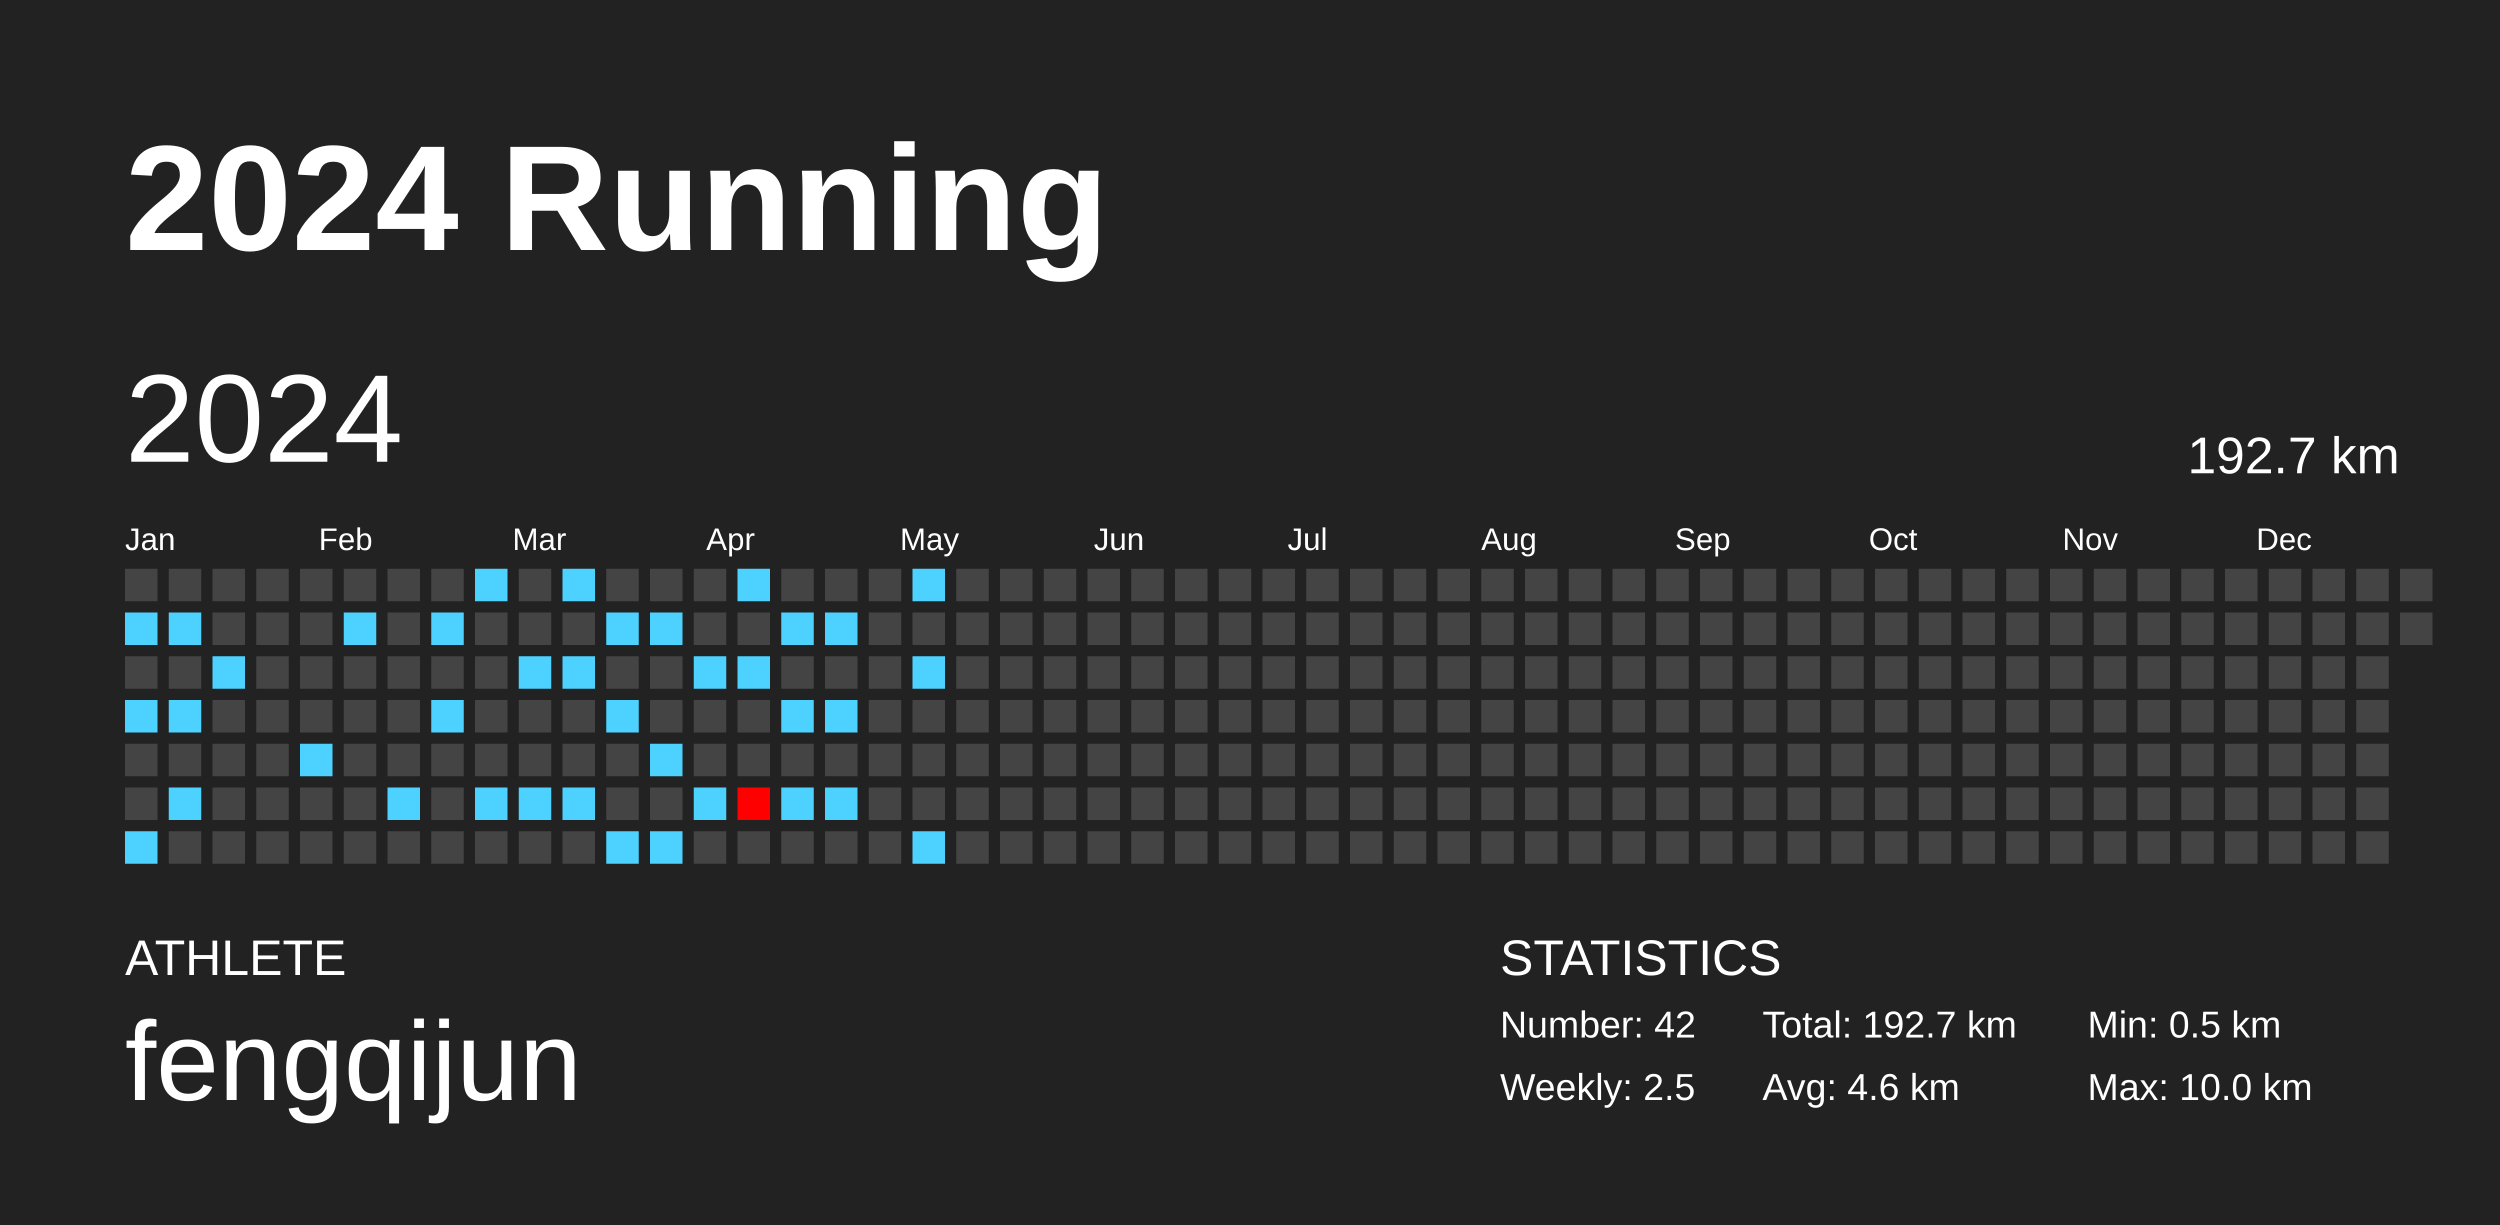
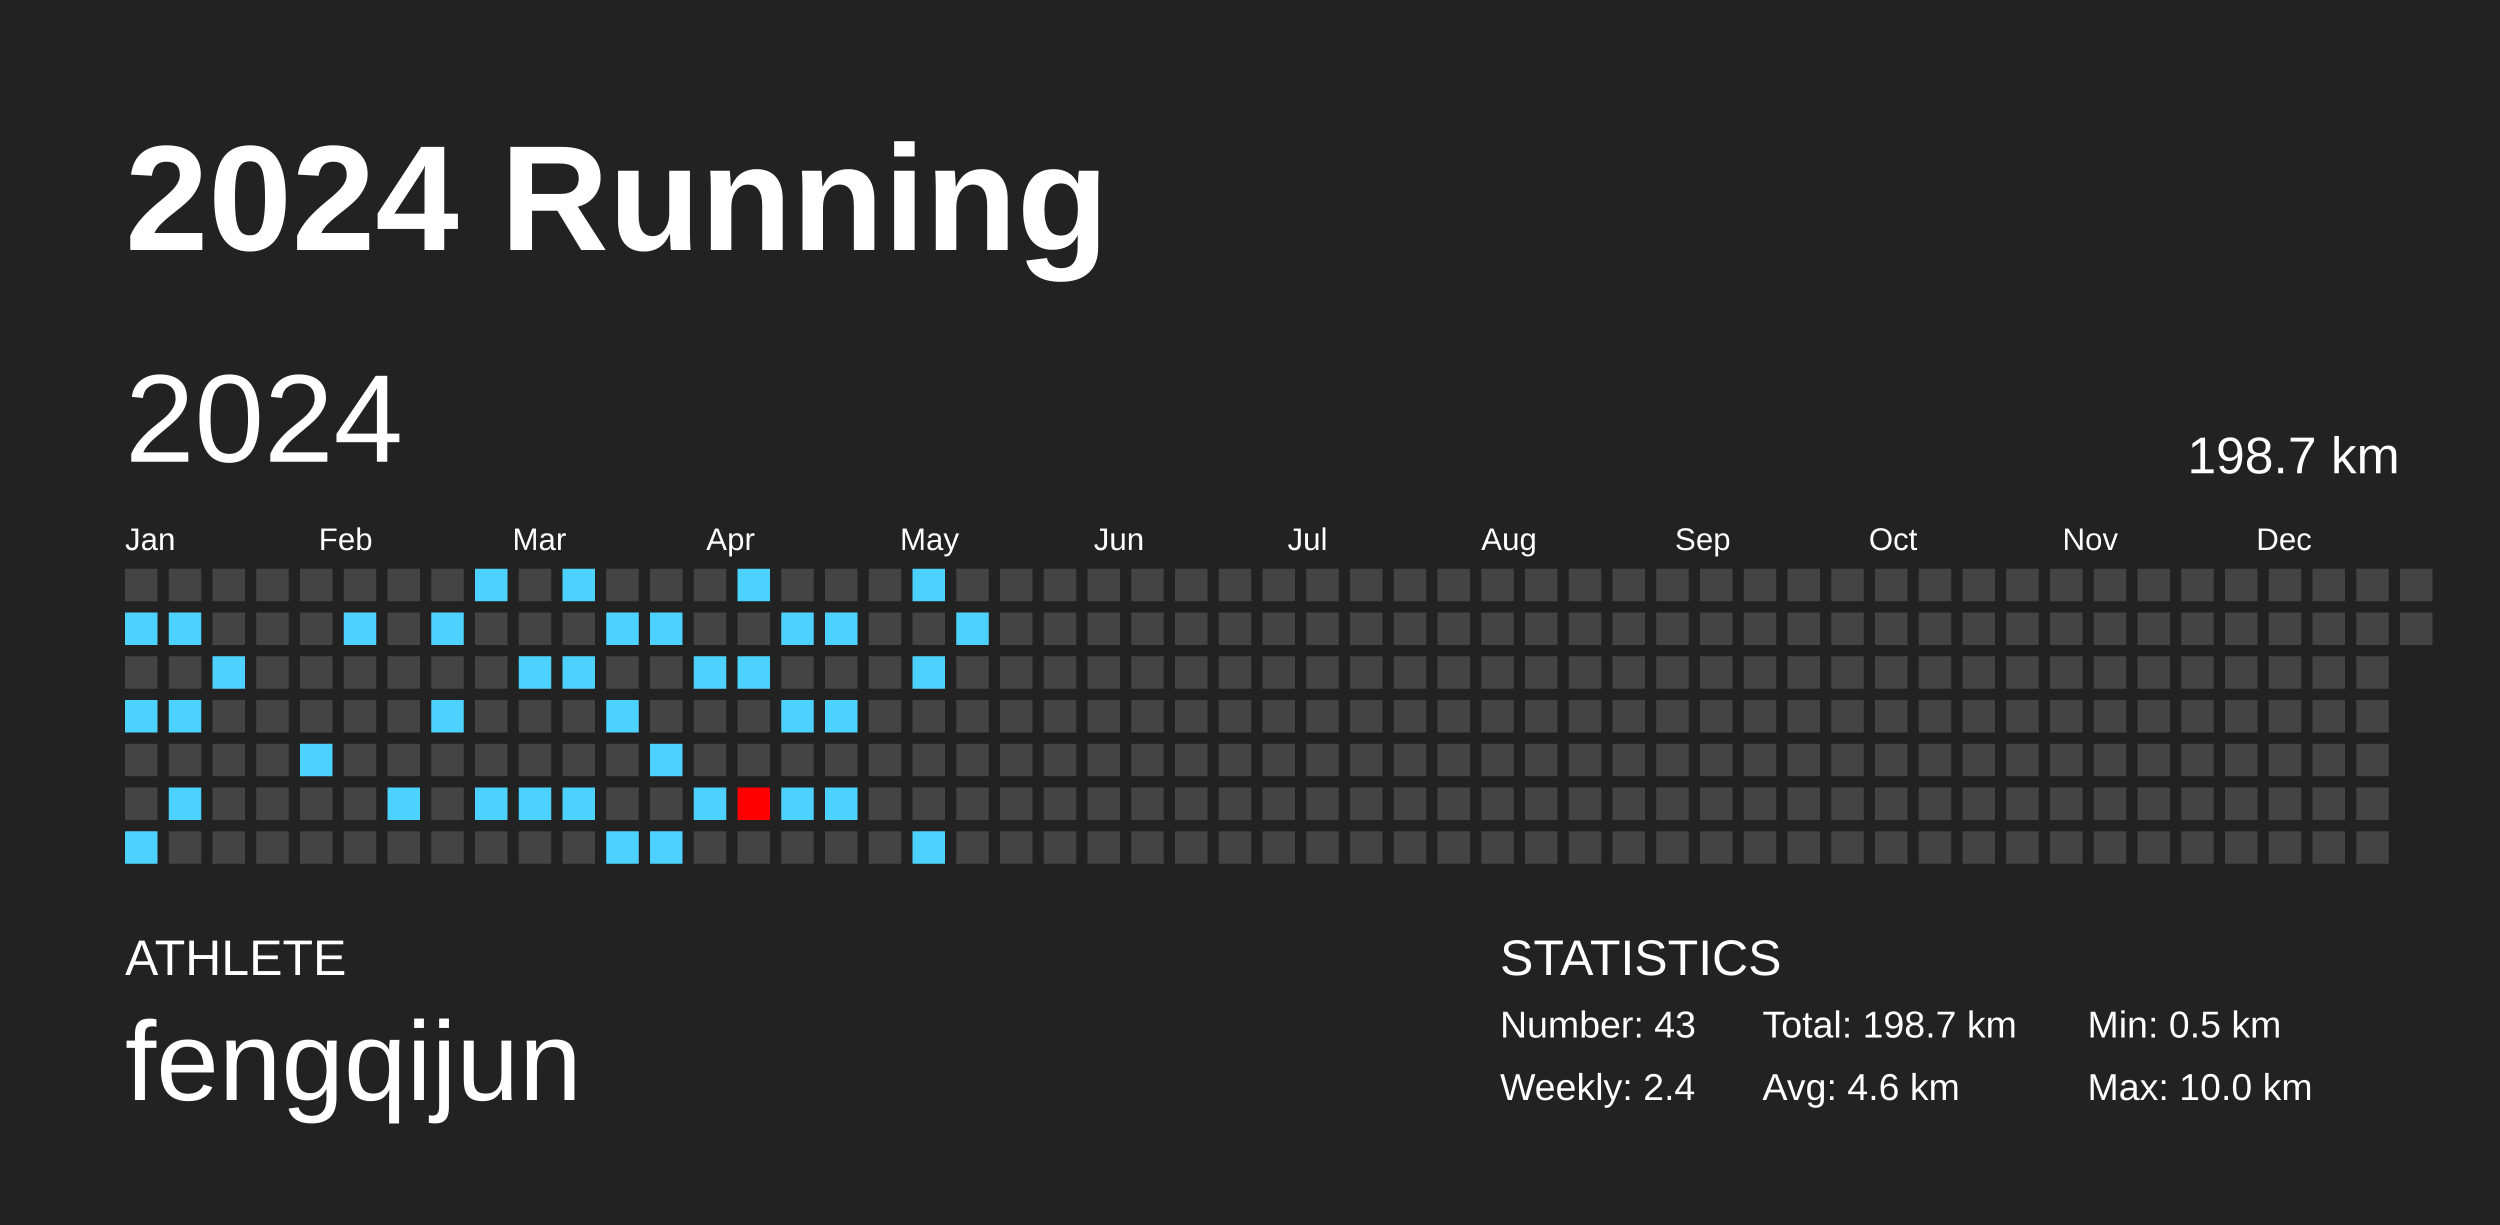
<svg xmlns="http://www.w3.org/2000/svg" baseProfile="full" height="98mm" version="1.1" viewBox="0,0,200,98" width="200mm">
  <defs />
  <rect fill="#222222" height="98" width="200" x="0" y="0" />
  <text fill="#FFFFFF" style="font-size:12px; font-family:Arial; font-weight:bold;" x="10" y="20">2024 Running</text>
  <text fill="#FFFFFF" style="font-size:4px; font-family:Arial" x="10" y="78">ATHLETE</text>
  <text fill="#FFFFFF" style="font-size:9px; font-family:Arial" x="10" y="88">fengqijun</text>
  <text fill="#FFFFFF" style="font-size:4px; font-family:Arial" x="120" y="78">STATISTICS</text>
-   <text fill="#FFFFFF" style="font-size:3px; font-family:Arial" x="120" y="83">Number: 42</text>
-   <text fill="#FFFFFF" style="font-size:3px; font-family:Arial" x="120" y="88">Weekly: 2.5</text>
-   <text fill="#FFFFFF" style="font-size:3px; font-family:Arial" x="141" y="83">Total: 192.7 km</text>
+   <text fill="#FFFFFF" style="font-size:3px; font-family:Arial" x="120" y="83">Number: 43</text>
+   <text fill="#FFFFFF" style="font-size:3px; font-family:Arial" x="120" y="88">Weekly: 2.4</text>
+   <text fill="#FFFFFF" style="font-size:3px; font-family:Arial" x="141" y="83">Total: 198.7 km</text>
  <text fill="#FFFFFF" style="font-size:3px; font-family:Arial" x="141" y="88">Avg: 4.6 km</text>
  <text fill="#FFFFFF" style="font-size:3px; font-family:Arial" x="167" y="83">Min: 0.5 km</text>
  <text fill="#FFFFFF" style="font-size:3px; font-family:Arial" x="167" y="88">Max: 10.0 km</text>
  <text dominant-baseline="hanging" fill="#FFFFFF" style="font-size:10.0px; font-family:Arial;" x="10" y="30">2024</text>
-   <text dominant-baseline="hanging" fill="#FFFFFF" style="font-size:4.125px; font-family:Arial;" x="175" y="35">192.7 km</text>
+   <text dominant-baseline="hanging" fill="#FFFFFF" style="font-size:4.125px; font-family:Arial;" x="175" y="35">198.7 km</text>
  <text fill="#FFFFFF" style="font-size:2.5px; font-family:Arial" x="10.0" y="44">Jan</text>
  <text fill="#FFFFFF" style="font-size:2.5px; font-family:Arial" x="25.5" y="44">Feb</text>
  <text fill="#FFFFFF" style="font-size:2.5px; font-family:Arial" x="41.0" y="44">Mar</text>
  <text fill="#FFFFFF" style="font-size:2.5px; font-family:Arial" x="56.5" y="44">Apr</text>
  <text fill="#FFFFFF" style="font-size:2.5px; font-family:Arial" x="72.0" y="44">May</text>
  <text fill="#FFFFFF" style="font-size:2.5px; font-family:Arial" x="87.5" y="44">Jun</text>
  <text fill="#FFFFFF" style="font-size:2.5px; font-family:Arial" x="103.0" y="44">Jul</text>
  <text fill="#FFFFFF" style="font-size:2.5px; font-family:Arial" x="118.5" y="44">Aug</text>
  <text fill="#FFFFFF" style="font-size:2.5px; font-family:Arial" x="134.0" y="44">Sep</text>
  <text fill="#FFFFFF" style="font-size:2.5px; font-family:Arial" x="149.5" y="44">Oct</text>
  <text fill="#FFFFFF" style="font-size:2.5px; font-family:Arial" x="165.0" y="44">Nov</text>
  <text fill="#FFFFFF" style="font-size:2.5px; font-family:Arial" x="180.5" y="44">Dec</text>
  <rect fill="#444444" height="2.6" width="2.6" x="10.0" y="45.5" />
  <rect fill="#4dd2ff" height="2.6" width="2.6" x="10.0" y="49.0" />
  <rect fill="#444444" height="2.6" width="2.6" x="10.0" y="52.5" />
  <rect fill="#4dd2ff" height="2.6" width="2.6" x="10.0" y="56.0" />
  <rect fill="#444444" height="2.6" width="2.6" x="10.0" y="59.5" />
  <rect fill="#444444" height="2.6" width="2.6" x="10.0" y="63.0" />
  <rect fill="#4dd2ff" height="2.6" width="2.6" x="10.0" y="66.5" />
  <rect fill="#444444" height="2.6" width="2.6" x="13.5" y="45.5" />
  <rect fill="#4dd2ff" height="2.6" width="2.6" x="13.5" y="49.0" />
  <rect fill="#444444" height="2.6" width="2.6" x="13.5" y="52.5" />
  <rect fill="#4dd2ff" height="2.6" width="2.6" x="13.5" y="56.0" />
  <rect fill="#444444" height="2.6" width="2.6" x="13.5" y="59.5" />
  <rect fill="#4dd2ff" height="2.6" width="2.6" x="13.5" y="63.0" />
  <rect fill="#444444" height="2.6" width="2.6" x="13.5" y="66.5" />
  <rect fill="#444444" height="2.6" width="2.6" x="17.0" y="45.5" />
  <rect fill="#444444" height="2.6" width="2.6" x="17.0" y="49.0" />
  <rect fill="#4dd2ff" height="2.6" width="2.6" x="17.0" y="52.5" />
  <rect fill="#444444" height="2.6" width="2.6" x="17.0" y="56.0" />
  <rect fill="#444444" height="2.6" width="2.6" x="17.0" y="59.5" />
  <rect fill="#444444" height="2.6" width="2.6" x="17.0" y="63.0" />
  <rect fill="#444444" height="2.6" width="2.6" x="17.0" y="66.5" />
  <rect fill="#444444" height="2.6" width="2.6" x="20.5" y="45.5" />
  <rect fill="#444444" height="2.6" width="2.6" x="20.5" y="49.0" />
  <rect fill="#444444" height="2.6" width="2.6" x="20.5" y="52.5" />
  <rect fill="#444444" height="2.6" width="2.6" x="20.5" y="56.0" />
  <rect fill="#444444" height="2.6" width="2.6" x="20.5" y="59.5" />
  <rect fill="#444444" height="2.6" width="2.6" x="20.5" y="63.0" />
  <rect fill="#444444" height="2.6" width="2.6" x="20.5" y="66.5" />
  <rect fill="#444444" height="2.6" width="2.6" x="24.0" y="45.5" />
  <rect fill="#444444" height="2.6" width="2.6" x="24.0" y="49.0" />
  <rect fill="#444444" height="2.6" width="2.6" x="24.0" y="52.5" />
  <rect fill="#444444" height="2.6" width="2.6" x="24.0" y="56.0" />
  <rect fill="#4dd2ff" height="2.6" width="2.6" x="24.0" y="59.5" />
  <rect fill="#444444" height="2.6" width="2.6" x="24.0" y="63.0" />
  <rect fill="#444444" height="2.6" width="2.6" x="24.0" y="66.5" />
  <rect fill="#444444" height="2.6" width="2.6" x="27.5" y="45.5" />
  <rect fill="#4dd2ff" height="2.6" width="2.6" x="27.5" y="49.0" />
  <rect fill="#444444" height="2.6" width="2.6" x="27.5" y="52.5" />
  <rect fill="#444444" height="2.6" width="2.6" x="27.5" y="56.0" />
  <rect fill="#444444" height="2.6" width="2.6" x="27.5" y="59.5" />
  <rect fill="#444444" height="2.6" width="2.6" x="27.5" y="63.0" />
  <rect fill="#444444" height="2.6" width="2.6" x="27.5" y="66.5" />
  <rect fill="#444444" height="2.6" width="2.6" x="31.0" y="45.5" />
  <rect fill="#444444" height="2.6" width="2.6" x="31.0" y="49.0" />
  <rect fill="#444444" height="2.6" width="2.6" x="31.0" y="52.5" />
  <rect fill="#444444" height="2.6" width="2.6" x="31.0" y="56.0" />
  <rect fill="#444444" height="2.6" width="2.6" x="31.0" y="59.5" />
  <rect fill="#4dd2ff" height="2.6" width="2.6" x="31.0" y="63.0" />
  <rect fill="#444444" height="2.6" width="2.6" x="31.0" y="66.5" />
  <rect fill="#444444" height="2.6" width="2.6" x="34.5" y="45.5" />
  <rect fill="#4dd2ff" height="2.6" width="2.6" x="34.5" y="49.0" />
  <rect fill="#444444" height="2.6" width="2.6" x="34.5" y="52.5" />
  <rect fill="#4dd2ff" height="2.6" width="2.6" x="34.5" y="56.0" />
  <rect fill="#444444" height="2.6" width="2.6" x="34.5" y="59.5" />
  <rect fill="#444444" height="2.6" width="2.6" x="34.5" y="63.0" />
  <rect fill="#444444" height="2.6" width="2.6" x="34.5" y="66.5" />
  <rect fill="#4dd2ff" height="2.6" width="2.6" x="38.0" y="45.5" />
  <rect fill="#444444" height="2.6" width="2.6" x="38.0" y="49.0" />
  <rect fill="#444444" height="2.6" width="2.6" x="38.0" y="52.5" />
  <rect fill="#444444" height="2.6" width="2.6" x="38.0" y="56.0" />
  <rect fill="#444444" height="2.6" width="2.6" x="38.0" y="59.5" />
  <rect fill="#4dd2ff" height="2.6" width="2.6" x="38.0" y="63.0" />
  <rect fill="#444444" height="2.6" width="2.6" x="38.0" y="66.5" />
  <rect fill="#444444" height="2.6" width="2.6" x="41.5" y="45.5" />
  <rect fill="#444444" height="2.6" width="2.6" x="41.5" y="49.0" />
  <rect fill="#4dd2ff" height="2.6" width="2.6" x="41.5" y="52.5" />
  <rect fill="#444444" height="2.6" width="2.6" x="41.5" y="56.0" />
  <rect fill="#444444" height="2.6" width="2.6" x="41.5" y="59.5" />
  <rect fill="#4dd2ff" height="2.6" width="2.6" x="41.5" y="63.0" />
  <rect fill="#444444" height="2.6" width="2.6" x="41.5" y="66.5" />
  <rect fill="#4dd2ff" height="2.6" width="2.6" x="45.0" y="45.5" />
  <rect fill="#444444" height="2.6" width="2.6" x="45.0" y="49.0" />
  <rect fill="#4dd2ff" height="2.6" width="2.6" x="45.0" y="52.5" />
  <rect fill="#444444" height="2.6" width="2.6" x="45.0" y="56.0" />
  <rect fill="#444444" height="2.6" width="2.6" x="45.0" y="59.5" />
  <rect fill="#4dd2ff" height="2.6" width="2.6" x="45.0" y="63.0" />
  <rect fill="#444444" height="2.6" width="2.6" x="45.0" y="66.5" />
  <rect fill="#444444" height="2.6" width="2.6" x="48.5" y="45.5" />
  <rect fill="#4dd2ff" height="2.6" width="2.6" x="48.5" y="49.0" />
  <rect fill="#444444" height="2.6" width="2.6" x="48.5" y="52.5" />
  <rect fill="#4dd2ff" height="2.6" width="2.6" x="48.5" y="56.0" />
  <rect fill="#444444" height="2.6" width="2.6" x="48.5" y="59.5" />
  <rect fill="#444444" height="2.6" width="2.6" x="48.5" y="63.0" />
  <rect fill="#4dd2ff" height="2.6" width="2.6" x="48.5" y="66.5" />
  <rect fill="#444444" height="2.6" width="2.6" x="52.0" y="45.5" />
  <rect fill="#4dd2ff" height="2.6" width="2.6" x="52.0" y="49.0" />
  <rect fill="#444444" height="2.6" width="2.6" x="52.0" y="52.5" />
  <rect fill="#444444" height="2.6" width="2.6" x="52.0" y="56.0" />
  <rect fill="#4dd2ff" height="2.6" width="2.6" x="52.0" y="59.5" />
  <rect fill="#444444" height="2.6" width="2.6" x="52.0" y="63.0" />
  <rect fill="#4dd2ff" height="2.6" width="2.6" x="52.0" y="66.5" />
  <rect fill="#444444" height="2.6" width="2.6" x="55.5" y="45.5" />
  <rect fill="#444444" height="2.6" width="2.6" x="55.5" y="49.0" />
  <rect fill="#4dd2ff" height="2.6" width="2.6" x="55.5" y="52.5" />
  <rect fill="#444444" height="2.6" width="2.6" x="55.5" y="56.0" />
  <rect fill="#444444" height="2.6" width="2.6" x="55.5" y="59.5" />
  <rect fill="#4dd2ff" height="2.6" width="2.6" x="55.5" y="63.0" />
  <rect fill="#444444" height="2.6" width="2.6" x="55.5" y="66.5" />
  <rect fill="#4dd2ff" height="2.6" width="2.6" x="59.0" y="45.5" />
  <rect fill="#444444" height="2.6" width="2.6" x="59.0" y="49.0" />
  <rect fill="#4dd2ff" height="2.6" width="2.6" x="59.0" y="52.5" />
  <rect fill="#444444" height="2.6" width="2.6" x="59.0" y="56.0" />
  <rect fill="#444444" height="2.6" width="2.6" x="59.0" y="59.5" />
  <rect fill="#ff0000" height="2.6" width="2.6" x="59.0" y="63.0" />
  <rect fill="#444444" height="2.6" width="2.6" x="59.0" y="66.5" />
  <rect fill="#444444" height="2.6" width="2.6" x="62.5" y="45.5" />
  <rect fill="#4dd2ff" height="2.6" width="2.6" x="62.5" y="49.0" />
  <rect fill="#444444" height="2.6" width="2.6" x="62.5" y="52.5" />
  <rect fill="#4dd2ff" height="2.6" width="2.6" x="62.5" y="56.0" />
  <rect fill="#444444" height="2.6" width="2.6" x="62.5" y="59.5" />
  <rect fill="#4dd2ff" height="2.6" width="2.6" x="62.5" y="63.0" />
  <rect fill="#444444" height="2.6" width="2.6" x="62.5" y="66.5" />
  <rect fill="#444444" height="2.6" width="2.6" x="66.0" y="45.5" />
  <rect fill="#4dd2ff" height="2.6" width="2.6" x="66.0" y="49.0" />
  <rect fill="#444444" height="2.6" width="2.6" x="66.0" y="52.5" />
  <rect fill="#4dd2ff" height="2.6" width="2.6" x="66.0" y="56.0" />
  <rect fill="#444444" height="2.6" width="2.6" x="66.0" y="59.5" />
  <rect fill="#4dd2ff" height="2.6" width="2.6" x="66.0" y="63.0" />
  <rect fill="#444444" height="2.6" width="2.6" x="66.0" y="66.5" />
  <rect fill="#444444" height="2.6" width="2.6" x="69.5" y="45.5" />
  <rect fill="#444444" height="2.6" width="2.6" x="69.5" y="49.0" />
  <rect fill="#444444" height="2.6" width="2.6" x="69.5" y="52.5" />
  <rect fill="#444444" height="2.6" width="2.6" x="69.5" y="56.0" />
  <rect fill="#444444" height="2.6" width="2.6" x="69.5" y="59.5" />
  <rect fill="#444444" height="2.6" width="2.6" x="69.5" y="63.0" />
  <rect fill="#444444" height="2.6" width="2.6" x="69.5" y="66.5" />
  <rect fill="#4dd2ff" height="2.6" width="2.6" x="73.0" y="45.5" />
  <rect fill="#444444" height="2.6" width="2.6" x="73.0" y="49.0" />
  <rect fill="#4dd2ff" height="2.6" width="2.6" x="73.0" y="52.5" />
  <rect fill="#444444" height="2.6" width="2.6" x="73.0" y="56.0" />
  <rect fill="#444444" height="2.6" width="2.6" x="73.0" y="59.5" />
  <rect fill="#444444" height="2.6" width="2.6" x="73.0" y="63.0" />
  <rect fill="#4dd2ff" height="2.6" width="2.6" x="73.0" y="66.5" />
  <rect fill="#444444" height="2.6" width="2.6" x="76.5" y="45.5" />
-   <rect fill="#444444" height="2.6" width="2.6" x="76.5" y="49.0" />
+   <rect fill="#4dd2ff" height="2.6" width="2.6" x="76.5" y="49.0" />
  <rect fill="#444444" height="2.6" width="2.6" x="76.5" y="52.5" />
  <rect fill="#444444" height="2.6" width="2.6" x="76.5" y="56.0" />
  <rect fill="#444444" height="2.6" width="2.6" x="76.5" y="59.5" />
  <rect fill="#444444" height="2.6" width="2.6" x="76.5" y="63.0" />
  <rect fill="#444444" height="2.6" width="2.6" x="76.5" y="66.5" />
  <rect fill="#444444" height="2.6" width="2.6" x="80.0" y="45.5" />
  <rect fill="#444444" height="2.6" width="2.6" x="80.0" y="49.0" />
  <rect fill="#444444" height="2.6" width="2.6" x="80.0" y="52.5" />
  <rect fill="#444444" height="2.6" width="2.6" x="80.0" y="56.0" />
  <rect fill="#444444" height="2.6" width="2.6" x="80.0" y="59.5" />
  <rect fill="#444444" height="2.6" width="2.6" x="80.0" y="63.0" />
  <rect fill="#444444" height="2.6" width="2.6" x="80.0" y="66.5" />
  <rect fill="#444444" height="2.6" width="2.6" x="83.5" y="45.5" />
  <rect fill="#444444" height="2.6" width="2.6" x="83.5" y="49.0" />
  <rect fill="#444444" height="2.6" width="2.6" x="83.5" y="52.5" />
  <rect fill="#444444" height="2.6" width="2.6" x="83.5" y="56.0" />
  <rect fill="#444444" height="2.6" width="2.6" x="83.5" y="59.5" />
  <rect fill="#444444" height="2.6" width="2.6" x="83.5" y="63.0" />
  <rect fill="#444444" height="2.6" width="2.6" x="83.5" y="66.5" />
  <rect fill="#444444" height="2.6" width="2.6" x="87.0" y="45.5" />
  <rect fill="#444444" height="2.6" width="2.6" x="87.0" y="49.0" />
  <rect fill="#444444" height="2.6" width="2.6" x="87.0" y="52.5" />
  <rect fill="#444444" height="2.6" width="2.6" x="87.0" y="56.0" />
  <rect fill="#444444" height="2.6" width="2.6" x="87.0" y="59.5" />
  <rect fill="#444444" height="2.6" width="2.6" x="87.0" y="63.0" />
  <rect fill="#444444" height="2.6" width="2.6" x="87.0" y="66.5" />
  <rect fill="#444444" height="2.6" width="2.6" x="90.5" y="45.5" />
  <rect fill="#444444" height="2.6" width="2.6" x="90.5" y="49.0" />
  <rect fill="#444444" height="2.6" width="2.6" x="90.5" y="52.5" />
  <rect fill="#444444" height="2.6" width="2.6" x="90.5" y="56.0" />
  <rect fill="#444444" height="2.6" width="2.6" x="90.5" y="59.5" />
  <rect fill="#444444" height="2.6" width="2.6" x="90.5" y="63.0" />
  <rect fill="#444444" height="2.6" width="2.6" x="90.5" y="66.5" />
  <rect fill="#444444" height="2.6" width="2.6" x="94.0" y="45.5" />
  <rect fill="#444444" height="2.6" width="2.6" x="94.0" y="49.0" />
  <rect fill="#444444" height="2.6" width="2.6" x="94.0" y="52.5" />
  <rect fill="#444444" height="2.6" width="2.6" x="94.0" y="56.0" />
  <rect fill="#444444" height="2.6" width="2.6" x="94.0" y="59.5" />
  <rect fill="#444444" height="2.6" width="2.6" x="94.0" y="63.0" />
  <rect fill="#444444" height="2.6" width="2.6" x="94.0" y="66.5" />
  <rect fill="#444444" height="2.6" width="2.6" x="97.5" y="45.5" />
  <rect fill="#444444" height="2.6" width="2.6" x="97.5" y="49.0" />
  <rect fill="#444444" height="2.6" width="2.6" x="97.5" y="52.5" />
  <rect fill="#444444" height="2.6" width="2.6" x="97.5" y="56.0" />
  <rect fill="#444444" height="2.6" width="2.6" x="97.5" y="59.5" />
  <rect fill="#444444" height="2.6" width="2.6" x="97.5" y="63.0" />
  <rect fill="#444444" height="2.6" width="2.6" x="97.5" y="66.5" />
  <rect fill="#444444" height="2.6" width="2.6" x="101.0" y="45.5" />
  <rect fill="#444444" height="2.6" width="2.6" x="101.0" y="49.0" />
  <rect fill="#444444" height="2.6" width="2.6" x="101.0" y="52.5" />
  <rect fill="#444444" height="2.6" width="2.6" x="101.0" y="56.0" />
  <rect fill="#444444" height="2.6" width="2.6" x="101.0" y="59.5" />
  <rect fill="#444444" height="2.6" width="2.6" x="101.0" y="63.0" />
  <rect fill="#444444" height="2.6" width="2.6" x="101.0" y="66.5" />
  <rect fill="#444444" height="2.6" width="2.6" x="104.5" y="45.5" />
  <rect fill="#444444" height="2.6" width="2.6" x="104.5" y="49.0" />
  <rect fill="#444444" height="2.6" width="2.6" x="104.5" y="52.5" />
  <rect fill="#444444" height="2.6" width="2.6" x="104.5" y="56.0" />
  <rect fill="#444444" height="2.6" width="2.6" x="104.5" y="59.5" />
  <rect fill="#444444" height="2.6" width="2.6" x="104.5" y="63.0" />
  <rect fill="#444444" height="2.6" width="2.6" x="104.5" y="66.5" />
  <rect fill="#444444" height="2.6" width="2.6" x="108.0" y="45.5" />
  <rect fill="#444444" height="2.6" width="2.6" x="108.0" y="49.0" />
  <rect fill="#444444" height="2.6" width="2.6" x="108.0" y="52.5" />
  <rect fill="#444444" height="2.6" width="2.6" x="108.0" y="56.0" />
  <rect fill="#444444" height="2.6" width="2.6" x="108.0" y="59.5" />
  <rect fill="#444444" height="2.6" width="2.6" x="108.0" y="63.0" />
  <rect fill="#444444" height="2.6" width="2.6" x="108.0" y="66.5" />
  <rect fill="#444444" height="2.6" width="2.6" x="111.5" y="45.5" />
  <rect fill="#444444" height="2.6" width="2.6" x="111.5" y="49.0" />
  <rect fill="#444444" height="2.6" width="2.6" x="111.5" y="52.5" />
  <rect fill="#444444" height="2.6" width="2.6" x="111.5" y="56.0" />
  <rect fill="#444444" height="2.6" width="2.6" x="111.5" y="59.5" />
  <rect fill="#444444" height="2.6" width="2.6" x="111.5" y="63.0" />
  <rect fill="#444444" height="2.6" width="2.6" x="111.5" y="66.5" />
  <rect fill="#444444" height="2.6" width="2.6" x="115.0" y="45.5" />
  <rect fill="#444444" height="2.6" width="2.6" x="115.0" y="49.0" />
  <rect fill="#444444" height="2.6" width="2.6" x="115.0" y="52.5" />
  <rect fill="#444444" height="2.6" width="2.6" x="115.0" y="56.0" />
  <rect fill="#444444" height="2.6" width="2.6" x="115.0" y="59.5" />
  <rect fill="#444444" height="2.6" width="2.6" x="115.0" y="63.0" />
  <rect fill="#444444" height="2.6" width="2.6" x="115.0" y="66.5" />
  <rect fill="#444444" height="2.6" width="2.6" x="118.5" y="45.5" />
  <rect fill="#444444" height="2.6" width="2.6" x="118.5" y="49.0" />
  <rect fill="#444444" height="2.6" width="2.6" x="118.5" y="52.5" />
  <rect fill="#444444" height="2.6" width="2.6" x="118.5" y="56.0" />
  <rect fill="#444444" height="2.6" width="2.6" x="118.5" y="59.5" />
  <rect fill="#444444" height="2.6" width="2.6" x="118.5" y="63.0" />
  <rect fill="#444444" height="2.6" width="2.6" x="118.5" y="66.5" />
  <rect fill="#444444" height="2.6" width="2.6" x="122.0" y="45.5" />
  <rect fill="#444444" height="2.6" width="2.6" x="122.0" y="49.0" />
  <rect fill="#444444" height="2.6" width="2.6" x="122.0" y="52.5" />
  <rect fill="#444444" height="2.6" width="2.6" x="122.0" y="56.0" />
  <rect fill="#444444" height="2.6" width="2.6" x="122.0" y="59.5" />
  <rect fill="#444444" height="2.6" width="2.6" x="122.0" y="63.0" />
  <rect fill="#444444" height="2.6" width="2.6" x="122.0" y="66.5" />
  <rect fill="#444444" height="2.6" width="2.6" x="125.5" y="45.5" />
  <rect fill="#444444" height="2.6" width="2.6" x="125.5" y="49.0" />
  <rect fill="#444444" height="2.6" width="2.6" x="125.5" y="52.5" />
  <rect fill="#444444" height="2.6" width="2.6" x="125.5" y="56.0" />
  <rect fill="#444444" height="2.6" width="2.6" x="125.5" y="59.5" />
  <rect fill="#444444" height="2.6" width="2.6" x="125.5" y="63.0" />
  <rect fill="#444444" height="2.6" width="2.6" x="125.5" y="66.5" />
  <rect fill="#444444" height="2.6" width="2.6" x="129.0" y="45.5" />
  <rect fill="#444444" height="2.6" width="2.6" x="129.0" y="49.0" />
  <rect fill="#444444" height="2.6" width="2.6" x="129.0" y="52.5" />
  <rect fill="#444444" height="2.6" width="2.6" x="129.0" y="56.0" />
  <rect fill="#444444" height="2.6" width="2.6" x="129.0" y="59.5" />
  <rect fill="#444444" height="2.6" width="2.6" x="129.0" y="63.0" />
  <rect fill="#444444" height="2.6" width="2.6" x="129.0" y="66.5" />
  <rect fill="#444444" height="2.6" width="2.6" x="132.5" y="45.5" />
  <rect fill="#444444" height="2.6" width="2.6" x="132.5" y="49.0" />
  <rect fill="#444444" height="2.6" width="2.6" x="132.5" y="52.5" />
  <rect fill="#444444" height="2.6" width="2.6" x="132.5" y="56.0" />
  <rect fill="#444444" height="2.6" width="2.6" x="132.5" y="59.5" />
  <rect fill="#444444" height="2.6" width="2.6" x="132.5" y="63.0" />
  <rect fill="#444444" height="2.6" width="2.6" x="132.5" y="66.5" />
  <rect fill="#444444" height="2.6" width="2.6" x="136.0" y="45.5" />
  <rect fill="#444444" height="2.6" width="2.6" x="136.0" y="49.0" />
  <rect fill="#444444" height="2.6" width="2.6" x="136.0" y="52.5" />
  <rect fill="#444444" height="2.6" width="2.6" x="136.0" y="56.0" />
  <rect fill="#444444" height="2.6" width="2.6" x="136.0" y="59.5" />
  <rect fill="#444444" height="2.6" width="2.6" x="136.0" y="63.0" />
  <rect fill="#444444" height="2.6" width="2.6" x="136.0" y="66.5" />
  <rect fill="#444444" height="2.6" width="2.6" x="139.5" y="45.5" />
  <rect fill="#444444" height="2.6" width="2.6" x="139.5" y="49.0" />
  <rect fill="#444444" height="2.6" width="2.6" x="139.5" y="52.5" />
  <rect fill="#444444" height="2.6" width="2.6" x="139.5" y="56.0" />
  <rect fill="#444444" height="2.6" width="2.6" x="139.5" y="59.5" />
  <rect fill="#444444" height="2.6" width="2.6" x="139.5" y="63.0" />
  <rect fill="#444444" height="2.6" width="2.6" x="139.5" y="66.5" />
  <rect fill="#444444" height="2.6" width="2.6" x="143.0" y="45.5" />
  <rect fill="#444444" height="2.6" width="2.6" x="143.0" y="49.0" />
  <rect fill="#444444" height="2.6" width="2.6" x="143.0" y="52.5" />
  <rect fill="#444444" height="2.6" width="2.6" x="143.0" y="56.0" />
  <rect fill="#444444" height="2.6" width="2.6" x="143.0" y="59.5" />
  <rect fill="#444444" height="2.6" width="2.6" x="143.0" y="63.0" />
  <rect fill="#444444" height="2.6" width="2.6" x="143.0" y="66.5" />
  <rect fill="#444444" height="2.6" width="2.6" x="146.5" y="45.5" />
  <rect fill="#444444" height="2.6" width="2.6" x="146.5" y="49.0" />
  <rect fill="#444444" height="2.6" width="2.6" x="146.5" y="52.5" />
  <rect fill="#444444" height="2.6" width="2.6" x="146.5" y="56.0" />
  <rect fill="#444444" height="2.6" width="2.6" x="146.5" y="59.5" />
  <rect fill="#444444" height="2.6" width="2.6" x="146.5" y="63.0" />
  <rect fill="#444444" height="2.6" width="2.6" x="146.5" y="66.5" />
  <rect fill="#444444" height="2.6" width="2.6" x="150.0" y="45.5" />
  <rect fill="#444444" height="2.6" width="2.6" x="150.0" y="49.0" />
  <rect fill="#444444" height="2.6" width="2.6" x="150.0" y="52.5" />
  <rect fill="#444444" height="2.6" width="2.6" x="150.0" y="56.0" />
  <rect fill="#444444" height="2.6" width="2.6" x="150.0" y="59.5" />
  <rect fill="#444444" height="2.6" width="2.6" x="150.0" y="63.0" />
  <rect fill="#444444" height="2.6" width="2.6" x="150.0" y="66.5" />
  <rect fill="#444444" height="2.6" width="2.6" x="153.5" y="45.5" />
  <rect fill="#444444" height="2.6" width="2.6" x="153.5" y="49.0" />
  <rect fill="#444444" height="2.6" width="2.6" x="153.5" y="52.5" />
  <rect fill="#444444" height="2.6" width="2.6" x="153.5" y="56.0" />
  <rect fill="#444444" height="2.6" width="2.6" x="153.5" y="59.5" />
  <rect fill="#444444" height="2.6" width="2.6" x="153.5" y="63.0" />
  <rect fill="#444444" height="2.6" width="2.6" x="153.5" y="66.5" />
  <rect fill="#444444" height="2.6" width="2.6" x="157.0" y="45.5" />
  <rect fill="#444444" height="2.6" width="2.6" x="157.0" y="49.0" />
  <rect fill="#444444" height="2.6" width="2.6" x="157.0" y="52.5" />
  <rect fill="#444444" height="2.6" width="2.6" x="157.0" y="56.0" />
  <rect fill="#444444" height="2.6" width="2.6" x="157.0" y="59.5" />
  <rect fill="#444444" height="2.6" width="2.6" x="157.0" y="63.0" />
  <rect fill="#444444" height="2.6" width="2.6" x="157.0" y="66.5" />
  <rect fill="#444444" height="2.6" width="2.6" x="160.5" y="45.5" />
  <rect fill="#444444" height="2.6" width="2.6" x="160.5" y="49.0" />
  <rect fill="#444444" height="2.6" width="2.6" x="160.5" y="52.5" />
  <rect fill="#444444" height="2.6" width="2.6" x="160.5" y="56.0" />
  <rect fill="#444444" height="2.6" width="2.6" x="160.5" y="59.5" />
  <rect fill="#444444" height="2.6" width="2.6" x="160.5" y="63.0" />
  <rect fill="#444444" height="2.6" width="2.6" x="160.5" y="66.5" />
  <rect fill="#444444" height="2.6" width="2.6" x="164.0" y="45.5" />
  <rect fill="#444444" height="2.6" width="2.6" x="164.0" y="49.0" />
  <rect fill="#444444" height="2.6" width="2.6" x="164.0" y="52.5" />
  <rect fill="#444444" height="2.6" width="2.6" x="164.0" y="56.0" />
  <rect fill="#444444" height="2.6" width="2.6" x="164.0" y="59.5" />
  <rect fill="#444444" height="2.6" width="2.6" x="164.0" y="63.0" />
  <rect fill="#444444" height="2.6" width="2.6" x="164.0" y="66.5" />
  <rect fill="#444444" height="2.6" width="2.6" x="167.5" y="45.5" />
  <rect fill="#444444" height="2.6" width="2.6" x="167.5" y="49.0" />
  <rect fill="#444444" height="2.6" width="2.6" x="167.5" y="52.5" />
  <rect fill="#444444" height="2.6" width="2.6" x="167.5" y="56.0" />
  <rect fill="#444444" height="2.6" width="2.6" x="167.5" y="59.5" />
  <rect fill="#444444" height="2.6" width="2.6" x="167.5" y="63.0" />
  <rect fill="#444444" height="2.6" width="2.6" x="167.5" y="66.5" />
  <rect fill="#444444" height="2.6" width="2.6" x="171.0" y="45.5" />
  <rect fill="#444444" height="2.6" width="2.6" x="171.0" y="49.0" />
  <rect fill="#444444" height="2.6" width="2.6" x="171.0" y="52.5" />
  <rect fill="#444444" height="2.6" width="2.6" x="171.0" y="56.0" />
  <rect fill="#444444" height="2.6" width="2.6" x="171.0" y="59.5" />
  <rect fill="#444444" height="2.6" width="2.6" x="171.0" y="63.0" />
  <rect fill="#444444" height="2.6" width="2.6" x="171.0" y="66.5" />
  <rect fill="#444444" height="2.6" width="2.6" x="174.5" y="45.5" />
  <rect fill="#444444" height="2.6" width="2.6" x="174.5" y="49.0" />
  <rect fill="#444444" height="2.6" width="2.6" x="174.5" y="52.5" />
  <rect fill="#444444" height="2.6" width="2.6" x="174.5" y="56.0" />
  <rect fill="#444444" height="2.6" width="2.6" x="174.5" y="59.5" />
  <rect fill="#444444" height="2.6" width="2.6" x="174.5" y="63.0" />
  <rect fill="#444444" height="2.6" width="2.6" x="174.5" y="66.5" />
  <rect fill="#444444" height="2.6" width="2.6" x="178.0" y="45.5" />
  <rect fill="#444444" height="2.6" width="2.6" x="178.0" y="49.0" />
  <rect fill="#444444" height="2.6" width="2.6" x="178.0" y="52.5" />
  <rect fill="#444444" height="2.6" width="2.6" x="178.0" y="56.0" />
  <rect fill="#444444" height="2.6" width="2.6" x="178.0" y="59.5" />
  <rect fill="#444444" height="2.6" width="2.6" x="178.0" y="63.0" />
  <rect fill="#444444" height="2.6" width="2.6" x="178.0" y="66.5" />
  <rect fill="#444444" height="2.6" width="2.6" x="181.5" y="45.5" />
  <rect fill="#444444" height="2.6" width="2.6" x="181.5" y="49.0" />
  <rect fill="#444444" height="2.6" width="2.6" x="181.5" y="52.5" />
  <rect fill="#444444" height="2.6" width="2.6" x="181.5" y="56.0" />
  <rect fill="#444444" height="2.6" width="2.6" x="181.5" y="59.5" />
  <rect fill="#444444" height="2.6" width="2.6" x="181.5" y="63.0" />
  <rect fill="#444444" height="2.6" width="2.6" x="181.5" y="66.5" />
  <rect fill="#444444" height="2.6" width="2.6" x="185.0" y="45.5" />
  <rect fill="#444444" height="2.6" width="2.6" x="185.0" y="49.0" />
  <rect fill="#444444" height="2.6" width="2.6" x="185.0" y="52.5" />
  <rect fill="#444444" height="2.6" width="2.6" x="185.0" y="56.0" />
  <rect fill="#444444" height="2.6" width="2.6" x="185.0" y="59.5" />
  <rect fill="#444444" height="2.6" width="2.6" x="185.0" y="63.0" />
  <rect fill="#444444" height="2.6" width="2.6" x="185.0" y="66.5" />
  <rect fill="#444444" height="2.6" width="2.6" x="188.5" y="45.5" />
  <rect fill="#444444" height="2.6" width="2.6" x="188.5" y="49.0" />
  <rect fill="#444444" height="2.6" width="2.6" x="188.5" y="52.5" />
  <rect fill="#444444" height="2.6" width="2.6" x="188.5" y="56.0" />
  <rect fill="#444444" height="2.6" width="2.6" x="188.5" y="59.5" />
  <rect fill="#444444" height="2.6" width="2.6" x="188.5" y="63.0" />
  <rect fill="#444444" height="2.6" width="2.6" x="188.5" y="66.5" />
  <rect fill="#444444" height="2.6" width="2.6" x="192.0" y="45.5" />
  <rect fill="#444444" height="2.6" width="2.6" x="192.0" y="49.0" />
</svg>
